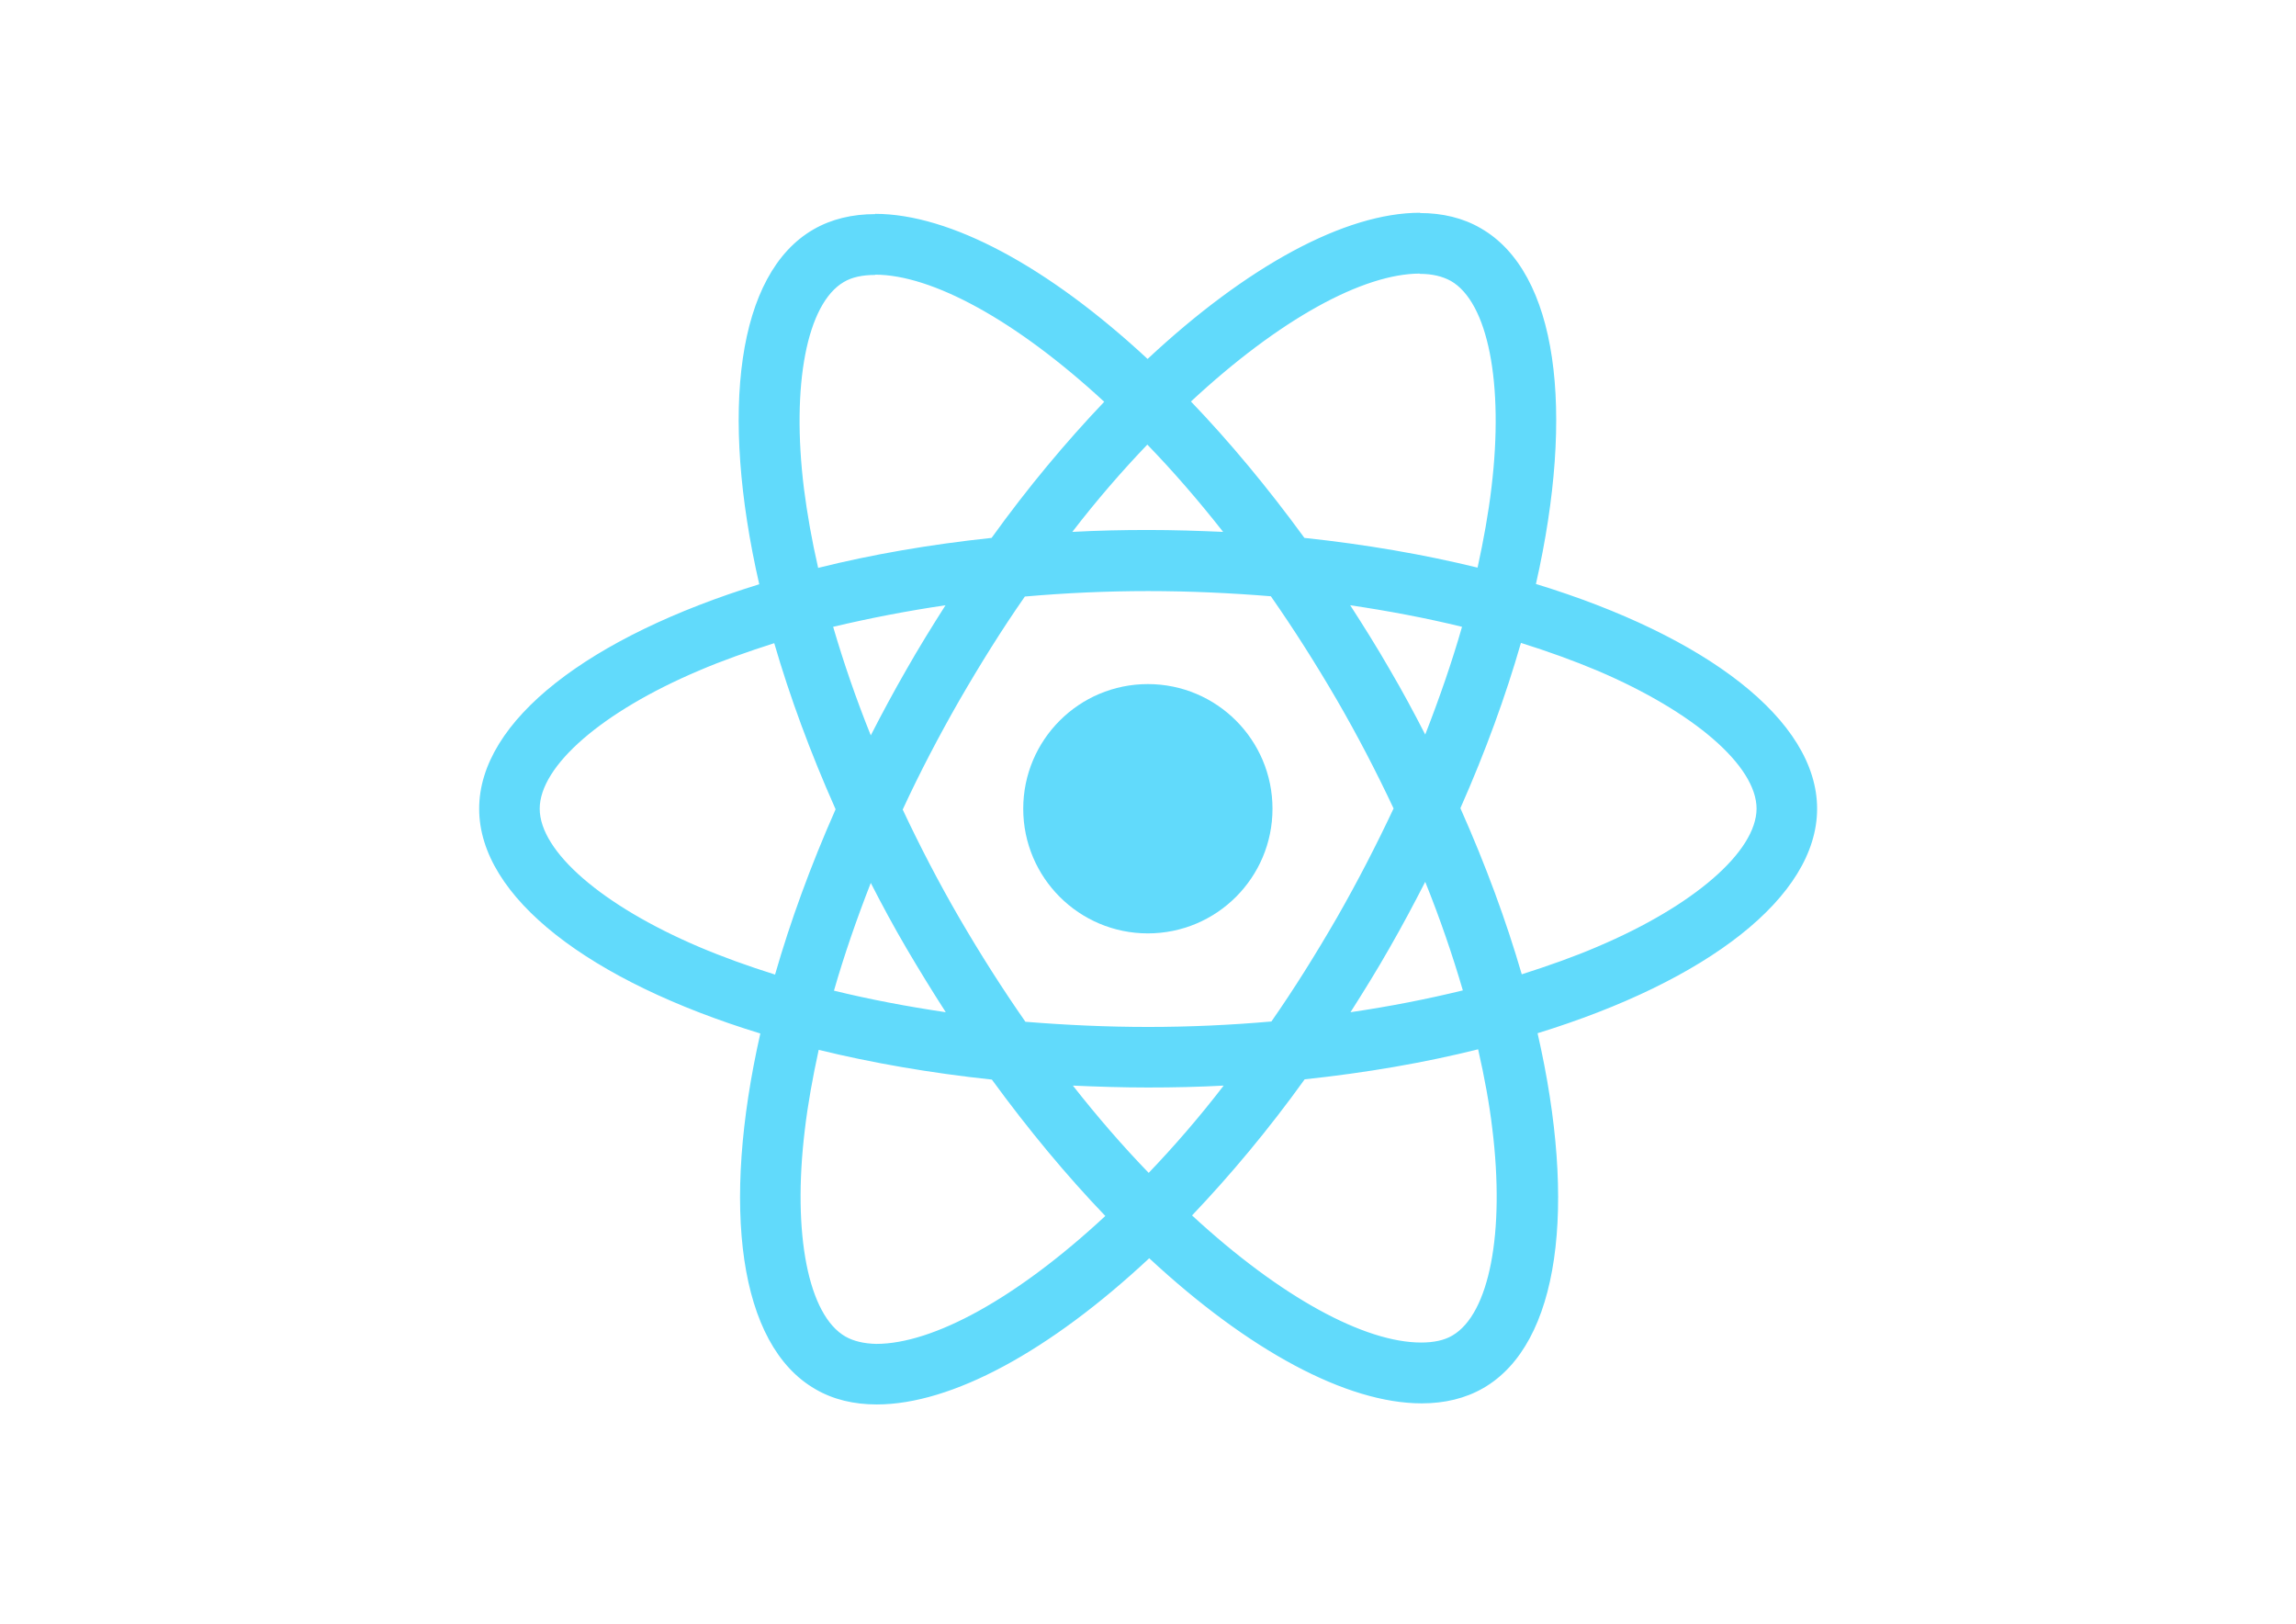
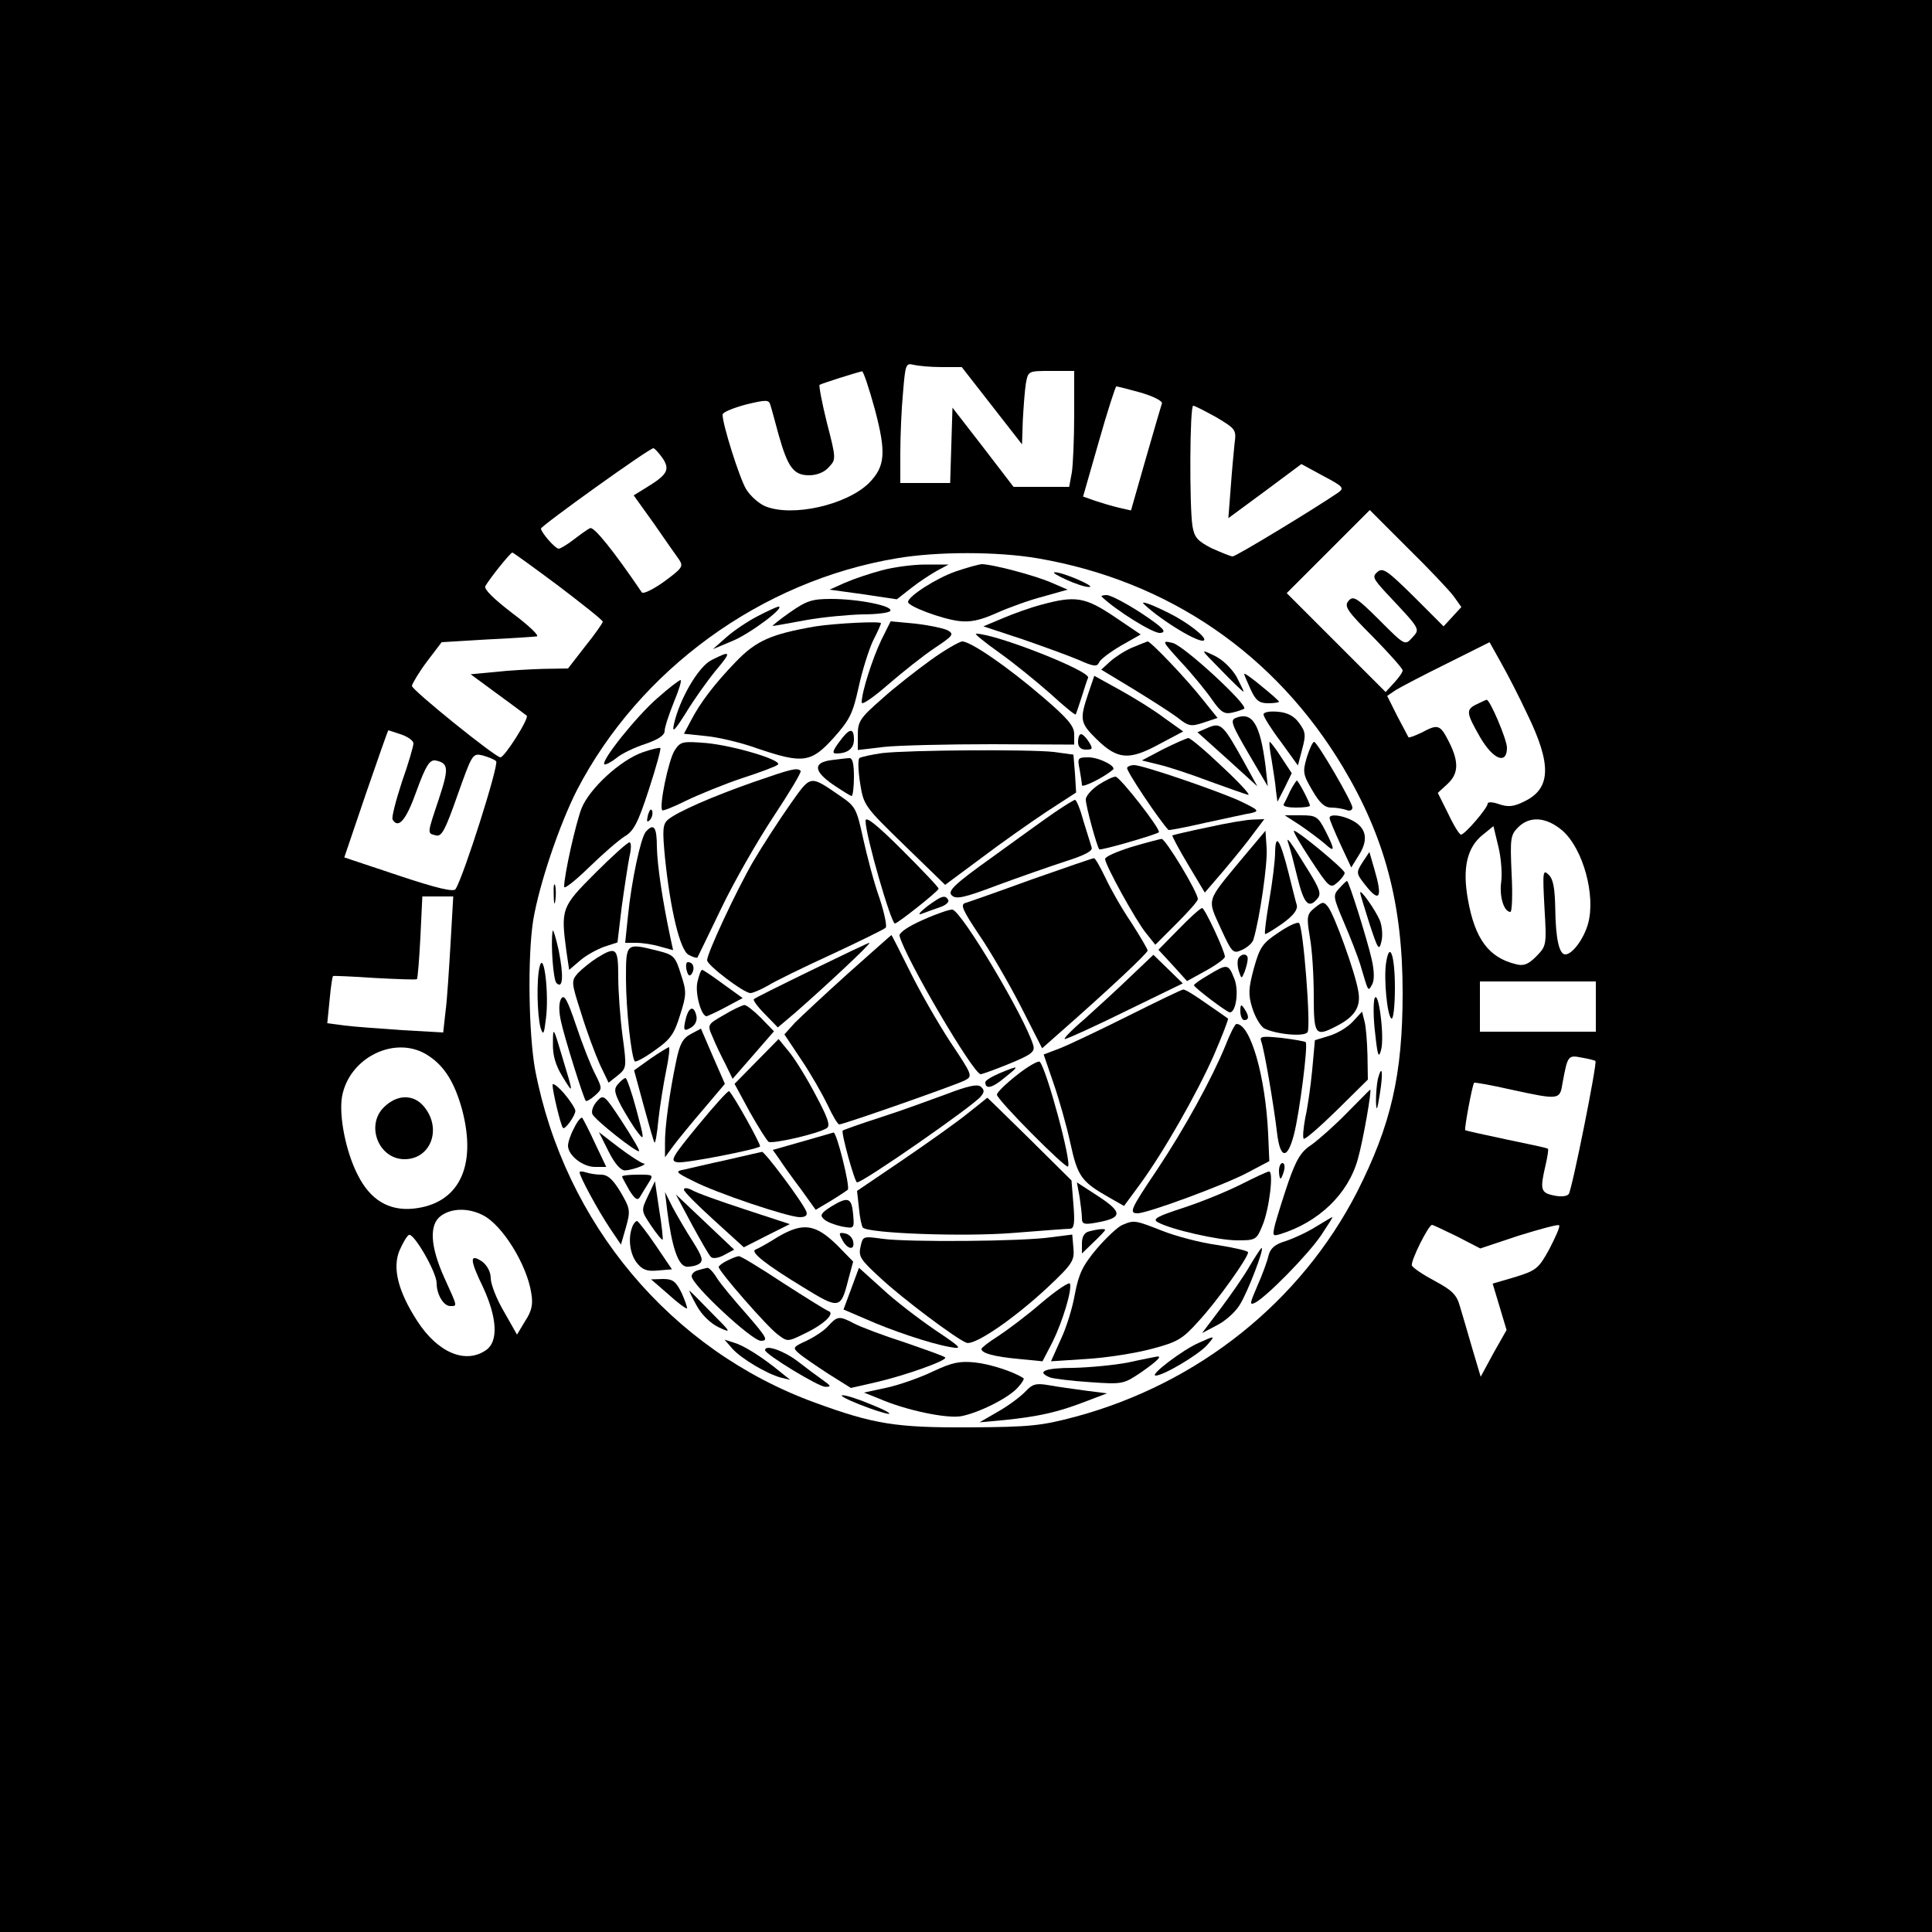
- <svg xmlns="http://www.w3.org/2000/svg" viewBox="0 0 841.9 595.3">
-   <g fill="#61DAFB">
-     <path d="M666.3 296.5c0-32.5-40.7-63.3-103.1-82.4 14.4-63.6 8-114.2-20.2-130.4-6.5-3.8-14.1-5.6-22.4-5.6v22.3c4.6 0 8.3.9 11.4 2.6 13.6 7.8 19.5 37.5 14.9 75.7-1.1 9.4-2.9 19.3-5.1 29.4-19.6-4.8-41-8.5-63.5-10.9-13.5-18.5-27.5-35.3-41.6-50 32.6-30.3 63.2-46.9 84-46.9V78c-27.5 0-63.5 19.6-99.9 53.6-36.4-33.8-72.4-53.2-99.9-53.2v22.3c20.7 0 51.4 16.5 84 46.6-14 14.7-28 31.4-41.3 49.9-22.6 2.4-44 6.1-63.6 11-2.3-10-4-19.7-5.2-29-4.7-38.2 1.1-67.9 14.6-75.8 3-1.8 6.9-2.6 11.5-2.6V78.5c-8.4 0-16 1.8-22.6 5.6-28.1 16.2-34.4 66.7-19.9 130.1-62.2 19.2-102.7 49.9-102.7 82.3 0 32.5 40.7 63.3 103.1 82.4-14.4 63.6-8 114.2 20.2 130.4 6.5 3.8 14.1 5.6 22.5 5.6 27.5 0 63.5-19.6 99.9-53.6 36.4 33.8 72.4 53.2 99.9 53.2 8.4 0 16-1.8 22.6-5.6 28.1-16.2 34.4-66.7 19.9-130.1 62-19.1 102.5-49.9 102.5-82.3zm-130.2-66.7c-3.7 12.9-8.3 26.2-13.5 39.5-4.1-8-8.4-16-13.1-24-4.6-8-9.5-15.8-14.4-23.4 14.2 2.1 27.9 4.7 41 7.9zm-45.8 106.5c-7.8 13.5-15.8 26.3-24.1 38.2-14.9 1.3-30 2-45.2 2-15.1 0-30.2-.7-45-1.9-8.3-11.9-16.4-24.6-24.2-38-7.6-13.1-14.5-26.4-20.8-39.8 6.2-13.4 13.2-26.8 20.7-39.9 7.8-13.5 15.8-26.3 24.1-38.2 14.9-1.3 30-2 45.2-2 15.1 0 30.2.7 45 1.9 8.3 11.9 16.4 24.6 24.2 38 7.6 13.1 14.5 26.4 20.8 39.8-6.3 13.4-13.2 26.8-20.7 39.9zm32.3-13c5.4 13.4 10 26.8 13.8 39.8-13.1 3.2-26.9 5.9-41.2 8 4.9-7.7 9.8-15.6 14.4-23.7 4.6-8 8.9-16.1 13-24.1zM421.2 430c-9.3-9.6-18.6-20.3-27.8-32 9 .4 18.2.7 27.5.7 9.4 0 18.7-.2 27.8-.7-9 11.7-18.3 22.4-27.5 32zm-74.4-58.9c-14.2-2.1-27.9-4.7-41-7.9 3.7-12.9 8.3-26.2 13.5-39.5 4.1 8 8.4 16 13.1 24 4.7 8 9.5 15.8 14.4 23.4zM420.7 163c9.3 9.6 18.6 20.3 27.8 32-9-.4-18.2-.7-27.5-.7-9.4 0-18.7.2-27.8.7 9-11.7 18.3-22.4 27.5-32zm-74 58.9c-4.9 7.7-9.8 15.6-14.4 23.7-4.6 8-8.9 16-13 24-5.4-13.4-10-26.8-13.8-39.8 13.1-3.1 26.9-5.8 41.2-7.9zm-90.5 125.2c-35.4-15.1-58.3-34.9-58.3-50.6 0-15.7 22.9-35.6 58.3-50.6 8.6-3.7 18-7 27.7-10.1 5.7 19.6 13.2 40 22.5 60.9-9.2 20.8-16.6 41.1-22.2 60.6-9.9-3.1-19.3-6.5-28-10.2zM310 490c-13.6-7.8-19.5-37.5-14.9-75.7 1.1-9.4 2.9-19.3 5.1-29.4 19.6 4.8 41 8.5 63.5 10.9 13.5 18.5 27.5 35.3 41.6 50-32.6 30.3-63.2 46.9-84 46.9-4.5-.1-8.3-1-11.3-2.7zm237.2-76.2c4.7 38.2-1.1 67.9-14.6 75.8-3 1.8-6.9 2.6-11.5 2.6-20.7 0-51.4-16.5-84-46.6 14-14.7 28-31.4 41.3-49.9 22.6-2.4 44-6.1 63.6-11 2.3 10.1 4.1 19.8 5.2 29.1zm38.5-66.7c-8.6 3.7-18 7-27.7 10.1-5.7-19.6-13.2-40-22.5-60.9 9.2-20.8 16.6-41.1 22.2-60.6 9.9 3.1 19.3 6.5 28.1 10.2 35.4 15.1 58.3 34.9 58.3 50.6-.1 15.7-23 35.6-58.4 50.6zM320.8 78.4z" />
-     <circle cx="420.9" cy="296.5" r="45.7" />
-     <path d="M520.5 78.1z" />
+ <svg xmlns="http://www.w3.org/2000/svg" version="1.0" width="500pt" height="500pt" viewBox="0 0 500 500" preserveAspectRatio="xMidYMid meet">
+   <g transform="translate(0,500) scale(0.1,-0.1)" fill="#000000" stroke="none">
+     <path d="M0 2500 l0 -2500 2500 0 2500 0 0 2500 0 2500 -2500 0 -2500 0 0 -2500z m2437 1550 l52 0 78 -100 78 -100 2 62 c2 35 5 78 8 96 6 32 6 32 65 32 l60 0 0 -112 c0 -62 -3 -130 -6 -150 l-7 -38 -72 0 -72 0 -79 103 -79 102 -3 -97 -3 -98 -64 0 -65 0 0 78 c0 44 3 114 7 156 6 72 7 77 27 72 12 -3 44 -6 73 -6z m-173 -109 c30 -113 27 -148 -15 -191 -58 -57 -199 -89 -269 -60 -16 7 -38 26 -49 44 -17 28 -61 167 -61 193 0 6 27 17 60 26 54 13 60 13 64 -2 3 -9 12 -43 21 -76 24 -85 39 -105 79 -105 20 0 40 8 51 21 19 20 19 22 -5 115 -13 52 -21 96 -19 98 4 3 95 32 110 35 3 1 18 -43 33 -98z m688 43 c34 -10 57 -22 55 -28 -2 -6 -21 -71 -42 -144 l-38 -133 -31 7 c-17 4 -44 12 -62 18 l-31 11 41 143 c22 78 43 142 45 142 3 0 31 -7 63 -16z m196 -64 c50 -30 52 -32 47 -68 -2 -20 -7 -72 -10 -115 l-6 -78 95 70 94 70 57 -31 c51 -27 55 -31 38 -43 -60 -41 -264 -165 -273 -165 -5 0 -29 10 -54 21 -37 19 -45 28 -50 58 -8 52 -7 311 2 311 4 0 31 -14 60 -30z m-1433 -106 c19 -29 13 -42 -41 -75 l-34 -21 53 -74 c28 -41 58 -83 65 -93 11 -17 7 -22 -39 -56 -28 -20 -54 -33 -58 -28 -74 109 -125 172 -134 166 -7 -3 -26 -17 -43 -30 -17 -13 -34 -23 -38 -23 -9 0 -45 41 -46 52 0 7 280 208 291 208 3 0 14 -12 24 -26z m2047 -357 l20 -28 -23 -25 -23 -25 -77 77 c-68 67 -80 76 -94 64 -14 -12 -12 -17 22 -54 90 -96 89 -93 68 -116 -19 -21 -19 -21 -85 45 -59 59 -68 64 -80 50 -12 -14 -4 -26 63 -93 42 -43 77 -82 77 -87 0 -5 -10 -19 -22 -32 l-22 -24 -128 128 -128 128 107 107 108 108 98 -98 c54 -53 108 -110 119 -125z m-2317 27 c63 -48 115 -89 115 -93 0 -3 -20 -32 -45 -63 l-45 -58 -63 -1 c-34 -1 -91 -4 -125 -8 l-64 -6 68 -50 c37 -27 72 -53 77 -57 8 -5 -57 -108 -68 -108 -13 0 -230 175 -229 185 1 6 18 35 39 63 l38 50 116 7 c64 3 122 7 130 8 8 1 -20 28 -63 60 -48 37 -74 62 -70 70 12 21 65 87 70 87 2 0 56 -39 119 -86z m1241 71 c338 -58 615 -248 790 -541 108 -181 154 -354 154 -583 0 -213 -30 -342 -118 -516 -146 -284 -410 -495 -727 -581 -90 -24 -118 -27 -275 -28 -191 -1 -248 8 -401 64 -373 136 -648 464 -724 861 -17 93 -20 294 -5 388 16 94 67 245 113 336 162 312 476 541 827 600 105 18 261 18 366 0z m1266 -402 c65 -133 62 -195 -9 -228 -26 -13 -41 -14 -64 -6 -17 6 -29 6 -29 1 0 -11 -59 -80 -69 -80 -4 0 -19 24 -33 54 l-27 54 25 23 c29 27 30 57 4 109 -23 45 -28 47 -71 24 -17 -8 -32 -14 -34 -12 -1 2 -14 27 -29 55 l-26 52 22 15 c13 8 72 39 133 69 l110 55 29 -52 c16 -28 47 -88 68 -133z m-2913 -54 c17 -6 31 -16 31 -23 0 -7 -13 -52 -30 -100 -16 -49 -27 -92 -24 -97 15 -25 35 -2 62 74 24 66 34 81 49 79 34 -7 35 -20 9 -99 -31 -93 -31 -89 -8 -95 15 -4 24 13 56 104 38 107 39 109 65 103 14 -4 30 -10 35 -15 8 -8 -84 -298 -105 -331 -5 -8 -48 2 -147 35 l-141 47 56 165 c31 90 57 164 58 164 1 0 16 -5 34 -11z m3005 -249 c53 -47 86 -167 66 -240 -11 -40 -41 -80 -59 -80 -16 0 -25 41 -26 118 -1 52 -5 77 -17 88 -15 15 -16 9 -11 -84 6 -99 5 -100 -21 -127 -21 -21 -33 -26 -54 -20 -69 17 -105 65 -123 167 -15 82 -2 136 39 168 l27 22 13 -54 c7 -29 10 -70 7 -91 -5 -37 7 -77 24 -77 4 0 6 44 3 99 -4 91 -3 100 17 120 30 30 73 27 115 -9z m-2878 -292 c-4 -68 -9 -147 -13 -176 l-6 -54 -106 6 c-58 4 -126 9 -150 12 l-44 6 6 60 c3 33 7 61 9 62 1 1 50 -1 108 -5 58 -3 107 -5 109 -3 2 2 6 51 9 109 l5 105 40 0 40 0 -7 -122z m2964 -163 l0 -65 -150 0 -150 0 0 65 0 65 150 0 150 0 0 -65z m-3020 -128 c41 -27 67 -70 86 -139 39 -148 -9 -244 -127 -256 -63 -6 -111 23 -143 87 -31 60 -49 152 -41 202 18 104 142 163 225 106z m3019 -13 c5 -5 -60 -330 -69 -344 -4 -6 -20 -8 -38 -4 -35 7 -37 15 -22 79 5 22 8 41 6 42 -1 2 -49 12 -107 24 -57 12 -106 23 -107 24 -3 3 18 116 23 123 2 1 44 -6 96 -18 125 -27 126 -27 133 18 13 70 14 72 49 65 18 -3 34 -7 36 -9z m-2879 -399 c51 -26 114 -129 125 -202 5 -29 1 -46 -16 -72 l-21 -35 -34 60 c-19 32 -34 71 -34 86 0 16 -9 33 -22 43 -33 22 -33 6 2 -66 37 -80 40 -141 8 -163 -53 -37 -125 -7 -178 75 -50 77 -65 138 -46 183 8 18 18 36 24 40 12 7 72 -96 72 -125 0 -29 18 -59 35 -59 19 0 20 -4 -15 73 -37 82 -40 139 -8 161 28 20 71 20 108 1z m2521 -55 l60 -31 99 33 c55 17 102 30 105 27 3 -3 -9 -30 -25 -61 -28 -51 -34 -56 -89 -73 l-58 -17 18 -60 18 -60 -34 -60 -33 -61 -22 74 c-12 41 -26 90 -32 109 -8 29 -20 41 -65 65 -30 16 -57 34 -59 40 -4 11 43 105 52 105 3 0 32 -14 65 -30z" />
+     <path d="M2282 3524 c-30 -8 -72 -22 -95 -32 l-40 -18 87 -12 87 -13 37 29 c20 16 51 36 67 45 l30 16 -60 0 c-33 0 -84 -7 -113 -15z" />
+     <path d="M2473 3521 c-49 -17 -123 -64 -123 -79 0 -11 85 -43 130 -49 30 -4 55 1 98 20 31 14 86 34 121 43 l64 18 -44 19 c-45 19 -152 47 -179 47 -8 -1 -38 -9 -67 -19z" />
+     <path d="M2759 3500 c24 -11 51 -20 60 -19 19 0 -67 38 -89 38 -8 0 5 -8 29 -19z" />
+     <path d="M2851 3456 c36 -35 135 -97 152 -94 18 2 8 13 -49 51 -40 26 -80 47 -90 47 -9 0 -15 -2 -13 -4z" />
+     <path d="M2044 3415 c-27 -19 -47 -35 -44 -35 3 0 41 7 85 15 44 8 110 14 147 15 37 0 69 4 72 9 8 13 -83 31 -153 31 -50 0 -64 -5 -107 -35z" />
+     <path d="M2695 3435 c-27 -7 -72 -23 -100 -35 l-50 -21 100 -33 c55 -19 121 -43 147 -54 38 -17 47 -18 52 -7 3 8 28 27 57 44 l51 29 -68 46 c-76 51 -101 55 -189 31z" />
+     <path d="M2961 3436 c47 -44 145 -103 155 -93 8 7 -43 47 -92 71 -46 23 -75 33 -63 22z" />
+     <path d="M1960 3405 c-25 -13 -61 -37 -80 -54 l-35 -31 50 21 c45 18 141 90 119 89 -5 -1 -29 -12 -54 -25z" />
+     <path d="M2111 3379 c-116 -20 -154 -37 -207 -92 -56 -58 -93 -107 -117 -154 l-17 -32 58 -6 c31 -3 91 -17 132 -32 118 -40 139 -37 197 27 42 47 50 63 65 131 9 42 26 96 37 120 12 23 21 44 21 46 0 6 -116 0 -169 -8z" />
+     <path d="M2281 3344 c-23 -48 -51 -135 -51 -162 0 -8 30 13 68 46 37 32 91 75 121 95 48 32 51 36 33 46 -10 5 -48 13 -83 17 l-64 6 -24 -48z" />
+     <path d="M2586 3311 c38 -27 97 -75 132 -106 35 -32 64 -56 66 -54 1 2 8 22 15 44 7 22 14 45 17 51 7 17 -239 114 -290 114 -5 0 22 -22 60 -49z" />
+     <path d="M2409 3292 c-36 -26 -94 -71 -127 -101 -56 -49 -62 -58 -62 -93 l0 -39 68 8 c37 4 163 7 280 7 l212 -1 0 27 c0 21 -17 41 -80 95 -93 80 -188 145 -210 145 -8 -1 -45 -22 -81 -48z" />
+     <path d="M2930 3324 c-19 -8 -45 -25 -57 -36 l-23 -21 81 -49 c44 -27 96 -60 115 -74 30 -24 36 -25 69 -14 l36 12 -37 46 c-43 55 -136 152 -144 152 -3 -1 -21 -8 -40 -16z" />
+     <path d="M3057 3286 c29 -31 65 -75 80 -97 23 -33 32 -38 53 -33 14 3 27 8 30 10 10 10 -156 163 -185 170 -29 7 -29 6 22 -50z" />
+     <path d="M3160 3266 c30 -31 56 -56 58 -56 2 0 -7 17 -18 39 -14 23 -37 45 -59 55 -36 17 -35 17 19 -38z" />
+     <path d="M1842 3292 c-34 -16 -84 -102 -98 -167 -5 -23 2 -16 31 30 20 33 54 81 76 108 43 51 42 55 -9 29z" />
+     <path d="M3220 3256 c0 -3 8 -21 17 -41 13 -28 22 -35 45 -35 15 0 28 2 28 4 0 2 -20 20 -45 40 -25 21 -45 35 -45 32z" />
+     <path d="M2816 3204 c-22 -66 -21 -75 22 -117 54 -53 84 -55 160 -14 l64 34 -49 35 c-26 20 -78 52 -114 72 l-67 37 -16 -47z" />
+     <path d="M1701 3193 c-54 -47 -146 -162 -137 -171 3 -2 17 5 31 16 14 12 48 28 76 37 32 11 49 22 49 33 0 9 11 43 24 75 13 31 21 57 17 57 -3 0 -31 -21 -60 -47z" />
+     <path d="M3270 3151 c0 -6 20 -38 45 -71 l44 -61 11 42 c10 37 9 45 -8 68 -13 18 -30 27 -55 29 -21 2 -37 -1 -37 -7z" />
+     <path d="M3198 3142 c-15 -6 -10 -18 33 -92 l50 -85 -6 54 c-14 108 -34 140 -77 123z" />
+     <path d="M3127 3117 l-28 -12 78 -70 77 -70 -34 62 c-54 97 -60 104 -93 90z" />
+     <path d="M2172 3080 c-17 -23 -19 -30 -8 -30 30 0 46 13 46 36 0 32 -12 30 -38 -6z" />
+     <path d="M2790 3080 c0 -13 7 -20 20 -20 18 0 19 2 8 20 -7 11 -16 20 -20 20 -5 0 -8 -9 -8 -20z" />
+     <path d="M3010 3061 l-55 -29 45 -11 c25 -6 83 -25 130 -43 47 -17 92 -33 100 -35 8 -2 -21 30 -65 71 -44 42 -84 76 -90 76 -5 -1 -35 -14 -65 -29z" />
+     <path d="M1746 3058 c-16 -25 -41 -146 -32 -155 2 -2 30 9 62 25 33 16 97 42 144 58 47 15 89 31 93 35 14 11 -112 49 -185 56 -62 5 -67 4 -82 -19z" />
+     <path d="M3291 3033 c4 -27 10 -61 11 -78 l4 -30 19 37 18 37 -27 41 c-14 22 -28 40 -30 40 -2 0 0 -21 5 -47z" />
+     <path d="M3382 3040 c-11 -38 -10 -44 14 -85 19 -33 32 -45 49 -45 13 0 30 -3 39 -6 9 -4 16 -1 16 6 0 14 -91 170 -99 170 -4 0 -12 -18 -19 -40z" />
+     <path d="M1663 3053 c-57 -20 -137 -93 -158 -145 -15 -39 -45 -172 -45 -203 0 -7 29 16 64 50 35 34 76 70 92 80 24 14 35 35 63 121 19 58 32 106 30 108 -2 2 -23 -3 -46 -11z" />
+     <path d="M2283 3051 c-28 -4 -55 -10 -59 -13 -4 -4 -3 -34 2 -65 9 -57 11 -60 115 -161 l105 -102 93 69 c50 38 127 92 169 120 l77 50 -3 49 -4 49 -51 7 c-65 7 -374 5 -444 -3z" />
+     <path d="M2153 3033 c-49 -6 -48 -28 2 -63 24 -16 46 -30 49 -30 3 0 6 23 6 50 0 34 -4 49 -12 48 -7 0 -27 -3 -45 -5z" />
+     <path d="M2794 3009 c3 -17 6 -36 6 -41 0 -8 57 20 80 40 11 8 -35 32 -63 32 -28 0 -29 -2 -23 -31z" />
+     <path d="M2917 3013 c-4 -6 84 -137 107 -161 2 -1 45 7 97 19 52 11 105 23 118 25 21 5 18 8 -30 31 -59 27 -252 93 -274 93 -8 0 -16 -3 -18 -7z" />
+     <path d="M1950 2976 c-106 -37 -197 -77 -221 -97 -14 -12 -15 -26 -8 -99 14 -136 39 -239 61 -251 11 -6 21 -9 23 -7 1 2 29 59 62 128 33 69 94 175 135 237 41 62 73 115 70 118 -9 9 -24 5 -122 -29z" />
+     <path d="M2044 2917 c-28 -40 -71 -106 -95 -147 -44 -76 -119 -237 -119 -255 0 -13 95 -85 112 -85 7 0 27 9 45 19 17 11 91 47 165 81 73 34 136 65 140 69 4 3 -3 38 -16 77 -14 39 -32 108 -42 153 -17 78 -20 84 -58 110 -82 56 -76 57 -132 -22z" />
+     <path d="M2843 2969 c-18 -12 -33 -29 -33 -38 0 -17 29 -123 35 -129 3 -4 147 38 154 44 7 6 -101 144 -112 144 -7 0 -27 -10 -44 -21z" />
+     <path d="M3339 2953 c-7 -16 -15 -31 -17 -35 -2 -5 12 -8 32 -8 20 0 36 2 36 5 0 8 -30 65 -34 65 -1 0 -9 -12 -17 -27z" />
+     <path d="M2730 2898 c-25 -17 -98 -70 -163 -117 -98 -70 -115 -87 -104 -98 11 -11 31 -7 118 26 57 21 137 49 177 62 50 16 71 27 67 36 -2 8 -12 38 -21 68 -8 30 -18 55 -22 55 -4 -1 -27 -15 -52 -32z" />
+     <path d="M1677 2891 c-4 -17 -3 -21 5 -13 5 5 8 16 6 23 -3 8 -7 3 -11 -10z" />
+     <path d="M2240 2876 c0 -38 66 -266 76 -266 7 0 113 84 113 90 1 3 -42 48 -94 100 -64 64 -95 89 -95 76z" />
+     <path d="M3365 2864 c22 -15 50 -36 63 -47 27 -25 28 -18 2 33 -19 37 -24 40 -63 40 l-42 0 40 -26z" />
+     <path d="M3441 2883 c0 -5 13 -35 28 -68 l28 -60 21 34 c24 39 18 69 -19 88 -27 14 -59 17 -58 6z" />
+     <path d="M3126 2859 c-49 -10 -90 -20 -92 -21 -1 -2 17 -36 41 -76 l43 -72 49 57 c27 32 62 75 77 96 l28 37 -28 -1 c-16 0 -69 -9 -118 -20z" />
+     <path d="M1671 2847 c-13 -16 -37 -128 -46 -219 l-7 -68 28 0 c16 0 44 -4 63 -10 l33 -9 -7 32 c-21 99 -34 188 -35 235 0 52 -8 63 -29 39z" />
+     <path d="M3212 2775 c-91 -110 -88 -100 -53 -177 30 -65 32 -67 56 -56 13 6 27 18 29 27 16 53 37 197 34 236 l-3 45 -63 -75z" />
+     <path d="M3392 2775 c48 -73 51 -75 69 -59 11 9 19 21 19 25 0 9 -121 109 -131 109 -4 0 16 -34 43 -75z" />
+     <path d="M2928 2808 c-38 -12 -68 -25 -68 -31 0 -15 79 -159 106 -192 l24 -30 55 55 c30 30 55 58 55 63 0 18 -84 157 -94 156 -6 -1 -41 -10 -78 -21z" />
+     <path d="M3300 2795 c0 -22 -7 -78 -15 -124 -8 -47 -13 -86 -11 -88 1 -2 22 11 45 27 29 21 40 36 37 48 -3 9 -12 46 -21 82 -22 87 -34 106 -35 55z" />
+     <path d="M3335 2815 c4 -11 14 -50 23 -87 17 -68 29 -81 52 -53 10 12 5 25 -24 72 -48 78 -60 94 -51 68z" />
+     <path d="M1540 2740 c-87 -87 -89 -92 -74 -203 l7 -47 28 24 c16 14 44 29 63 36 l34 11 11 92 c7 51 16 109 20 130 5 21 5 37 0 37 -5 0 -45 -36 -89 -80z" />
+     <path d="M3526 2768 c-17 -27 -17 -28 11 -63 34 -42 41 -26 20 45 l-13 45 -18 -27z" />
+     <path d="M2670 2724 c-85 -31 -162 -58 -172 -61 -13 -4 -7 -18 35 -81 29 -42 77 -125 108 -185 l56 -110 44 39 c122 107 229 207 229 214 0 4 -19 36 -42 72 -24 35 -54 88 -67 116 -14 29 -27 52 -30 51 -3 0 -76 -25 -161 -55z" />
+     <path d="M1433 2685 c0 -22 2 -30 4 -17 2 12 2 30 0 40 -3 9 -5 -1 -4 -23z" />
+     <path d="M3466 2701 c-17 -18 -16 -22 12 -88 16 -37 35 -86 42 -108 22 -74 20 -72 31 -53 6 11 6 34 -1 65 -11 49 -59 203 -64 203 -2 0 -11 -9 -20 -19z" />
+     <path d="M3520 2690 c0 -3 11 -39 24 -80 22 -67 25 -72 31 -47 4 15 2 40 -4 55 -11 26 -50 82 -51 72z" />
+     <path d="M2399 2654 c-19 -15 -25 -23 -14 -19 11 4 32 12 47 17 16 5 25 14 22 19 -8 14 -17 11 -55 -17z" />
+     <path d="M3403 2651 c-21 -17 -22 -23 -13 -77 6 -33 10 -101 10 -151 0 -102 4 -107 58 -79 49 25 65 51 57 92 -8 48 -62 197 -78 217 -11 14 -14 14 -34 -2z" />
+     <path d="M2390 2620 c-39 -17 -64 -34 -62 -42 14 -56 191 -358 210 -358 4 0 37 12 74 27 58 24 67 31 62 48 -22 73 -184 345 -209 351 -6 1 -39 -10 -75 -26z" />
+     <path d="M3051 2596 l-53 -54 37 -40 37 -41 49 27 c27 15 49 31 49 36 0 14 -52 126 -59 126 -4 0 -31 -24 -60 -54z" />
+     <path d="M3308 2586 c-41 -27 -48 -38 -63 -92 -14 -52 -15 -68 -4 -103 7 -23 21 -46 30 -52 30 -16 106 -23 113 -10 9 14 -11 272 -22 282 -4 4 -28 -7 -54 -25z" />
+     <path d="M1430 2590 c-5 -36 2 -126 10 -134 17 -17 19 18 6 84 -8 36 -15 58 -16 50z" />
+     <path d="M2195 2481 c-60 -54 -122 -112 -138 -128 l-27 -30 44 -66 c25 -37 55 -90 68 -117 13 -28 26 -50 30 -50 11 0 302 102 325 114 21 11 20 13 -38 100 -32 49 -79 131 -104 182 -26 52 -47 94 -48 94 -1 0 -51 -45 -112 -99z" />
+     <path d="M2100 2489 c-80 -39 -147 -72 -149 -75 -3 -2 10 -20 29 -39 l33 -34 46 39 c71 62 197 179 191 180 -3 0 -70 -32 -150 -71z" />
+     <path d="M1620 2468 c0 -80 14 -205 23 -215 3 -2 26 10 52 29 40 28 50 42 65 91 17 53 17 61 2 106 -14 46 -19 50 -58 60 -84 21 -84 22 -84 -71z" />
+     <path d="M1545 2521 c-16 -10 -38 -28 -49 -39 -18 -21 -18 -23 8 -104 14 -46 36 -105 48 -132 l23 -48 24 19 c23 19 23 21 12 103 -6 46 -11 114 -11 152 0 75 -5 80 -55 49z" />
+     <path d="M3587 2507 c-6 -41 3 -136 14 -143 5 -3 9 33 9 80 0 85 -14 123 -23 63z" />
+     <path d="M2925 2472 c-33 -32 -87 -81 -119 -110 -33 -28 -56 -52 -50 -51 5 0 76 32 157 72 l148 72 -38 37 -38 37 -60 -57z" />
+     <path d="M3205 2520 c-3 -6 -3 -20 1 -33 7 -21 7 -21 15 -2 4 11 8 26 8 33 1 14 -15 16 -24 2z" />
+     <path d="M1397 2500 c-9 -32 -7 -127 2 -160 7 -21 9 -17 14 25 8 62 -5 174 -16 135z" />
+     <path d="M1777 2489 c4 -15 8 -17 14 -8 8 14 3 29 -11 29 -4 0 -6 -9 -3 -21z" />
+     <path d="M3128 2477 c-21 -12 -38 -24 -38 -27 1 -6 85 -70 93 -70 16 0 24 58 11 88 -15 38 -18 38 -66 9z" />
+     <path d="M1805 2459 c-7 -29 10 -90 24 -89 3 1 26 11 50 24 l43 23 -50 36 c-27 20 -52 37 -55 37 -3 0 -8 -14 -12 -31z" />
+     <path d="M2920 2371 c-74 -37 -154 -75 -177 -84 l-42 -16 25 -73 c14 -40 34 -110 44 -156 19 -87 28 -100 102 -142 l37 -21 39 53 c62 84 148 235 193 336 22 51 39 95 37 96 -1 1 -27 19 -56 39 -28 20 -55 37 -60 36 -4 0 -68 -31 -142 -68z" />
+     <path d="M1452 2415 c-6 -11 -6 -33 0 -59 9 -42 58 -198 64 -205 2 -2 13 4 24 14 19 17 19 18 0 56 -11 21 -33 77 -49 125 -23 68 -31 82 -39 69z" />
+     <path d="M3557 2415 c-3 -11 -3 -51 2 -90 6 -57 9 -65 15 -43 10 33 -7 163 -17 133z" />
+     <path d="M1873 2373 c-42 -24 -43 -25 -29 -56 7 -18 22 -49 33 -70 l19 -39 54 62 53 61 -34 35 c-18 18 -38 34 -43 33 -6 -1 -30 -12 -53 -26z" />
+     <path d="M3210 2383 c0 -13 5 -23 10 -23 13 0 13 11 0 30 -8 12 -10 11 -10 -7z" />
+     <path d="M1776 2368 c-9 -35 -7 -39 13 -27 11 7 16 19 13 31 -6 25 -18 23 -26 -4z" />
+     <path d="M3501 2356 c-14 -15 -41 -31 -62 -37 l-36 -11 -7 -77 c-4 -42 -12 -98 -18 -124 -5 -27 -7 -51 -4 -54 3 -3 41 30 86 74 l80 79 -1 64 c-1 36 -4 75 -8 88 l-6 24 -24 -26z" />
+     <path d="M3171 2293 c-35 -85 -105 -213 -177 -321 -68 -101 -73 -112 -50 -112 26 0 229 75 286 106 l55 29 -3 70 c-7 151 -46 285 -82 285 -4 0 -17 -26 -29 -57z" />
+     <path d="M1431 2300 c-1 -31 7 -57 24 -85 30 -49 30 -49 0 50 -23 78 -24 79 -24 35z" />
+     <path d="M1788 2324 c-21 -11 -29 -26 -38 -70 -17 -80 -30 -174 -29 -214 l0 -35 22 30 c12 16 47 59 78 95 l55 65 -31 71 -31 72 -26 -14z" />
+     <path d="M3264 2305 c8 -21 33 -168 41 -237 8 -68 27 -70 44 -3 14 54 37 233 30 238 -2 2 -30 7 -63 11 -50 5 -57 4 -52 -9z" />
+     <path d="M1958 2253 l-57 -58 39 -72 c22 -39 44 -74 49 -78 11 -6 128 21 150 35 11 6 4 26 -28 86 -23 44 -54 94 -69 112 l-27 33 -57 -58z" />
+     <path d="M1683 2260 l-42 -30 25 -92 c14 -51 26 -94 28 -95 2 -2 7 25 10 60 4 35 13 92 20 126 7 33 10 61 7 61 -3 -1 -25 -14 -48 -30z" />
+     <path d="M2632 2218 c-28 -22 -52 -45 -52 -51 0 -13 178 -192 184 -186 10 10 -55 251 -73 271 -3 4 -30 -11 -59 -34z" />
+     <path d="M2588 2223 c-21 -9 -38 -19 -38 -24 0 -19 18 -15 50 12 40 32 39 33 -12 12z" />
+     <path d="M3566 2208 c-3 -13 -5 -39 -5 -58 1 -28 3 -25 10 19 9 55 6 80 -5 39z" />
+     <path d="M1599 2194 c-11 -13 -9 -22 9 -57 13 -23 31 -53 42 -67 18 -24 18 -20 -3 58 -12 45 -25 82 -28 82 -4 0 -12 -7 -20 -16z" />
+     <path d="M1430 2192 c0 -16 21 -105 27 -111 5 -6 32 32 32 44 0 6 -13 26 -29 45 -17 19 -30 29 -30 22z" />
+     <path d="M2451 2169 c-41 -15 -117 -43 -170 -60 -53 -17 -98 -33 -100 -35 -5 -4 31 -134 37 -134 16 0 298 196 320 222 10 12 10 17 0 26 -9 7 -35 1 -87 -19z" />
+     <path d="M1807 2088 c-69 -84 -74 -93 -53 -96 20 -3 204 33 213 41 3 4 -68 132 -80 143 -2 3 -38 -37 -80 -88z" />
+     <path d="M3487 2121 c-32 -33 -74 -70 -92 -83 -28 -18 -40 -38 -61 -98 -14 -41 -29 -90 -34 -108 -7 -30 -7 -32 13 -26 100 31 176 104 201 194 14 49 37 182 32 180 -1 0 -27 -27 -59 -59z" />
+     <path d="M1545 2150 c-10 -11 -15 -25 -12 -33 5 -14 116 -102 121 -96 2 2 -18 36 -44 76 -46 70 -48 72 -65 53z" />
+     <path d="M2505 2119 c-27 -22 -103 -76 -169 -121 l-118 -80 5 -45 c2 -24 7 -46 10 -50 15 -15 260 -24 387 -14 75 6 142 11 149 11 11 0 13 15 9 63 l-5 62 -109 108 c-60 59 -109 107 -109 106 0 0 -22 -18 -50 -40z" />
+     <path d="M1486 2081 c-9 -16 -16 -37 -16 -46 0 -25 38 -55 70 -55 l29 0 -29 61 c-15 33 -31 63 -33 66 -3 3 -13 -9 -21 -26z" />
+     <path d="M1575 2020 c16 -32 32 -50 43 -49 20 1 62 17 47 18 -5 1 -34 19 -63 41 l-52 40 25 -50z" />
+     <path d="M2077 2046 l-77 -22 17 -24 c9 -14 34 -49 56 -78 l38 -53 37 22 c20 12 41 26 46 30 7 6 -29 151 -37 148 -1 0 -37 -11 -80 -23z" />
+     <path d="M1880 1998 c-47 -10 -96 -22 -110 -25 -23 -4 -22 -7 23 -29 59 -31 247 -94 277 -94 15 0 20 5 17 14 -9 24 -108 156 -115 155 -4 -1 -45 -10 -92 -21z" />
+     <path d="M3310 1970 c0 -11 2 -20 4 -20 2 0 6 9 9 20 3 11 1 20 -4 20 -5 0 -9 -9 -9 -20z" />
+     <path d="M1500 1966 c0 -11 48 -99 78 -144 l29 -43 13 45 c12 43 11 48 -14 91 -20 33 -33 45 -51 45 -13 0 -30 3 -39 6 -9 3 -16 3 -16 0z" />
+     <path d="M3210 1934 c-36 -18 -102 -45 -148 -60 -68 -22 -80 -29 -66 -37 34 -19 157 -47 206 -47 47 0 50 1 65 38 18 42 30 143 17 140 -5 0 -38 -16 -74 -34z" />
+     <path d="M1610 1955 c0 -2 9 -18 19 -36 14 -22 21 -27 27 -17 4 7 14 23 22 36 14 22 13 22 -27 22 -22 0 -41 -2 -41 -5z" />
+     <path d="M1677 1905 c-18 -38 -18 -38 8 -77 15 -22 28 -38 30 -36 1 1 -2 36 -9 77 l-11 74 -18 -38z" />
+     <path d="M2794 1902 c3 -20 6 -45 6 -55 0 -15 6 -17 38 -11 67 12 68 26 6 67 l-57 37 7 -38z" />
+     <path d="M1770 1921 c0 -5 35 -40 78 -79 l77 -70 59 30 60 30 -116 38 c-64 21 -126 43 -137 50 -12 6 -21 7 -21 1z" />
+     <path d="M1727 1865 c12 -93 28 -140 49 -143 10 -1 25 2 33 7 12 8 9 18 -16 58 -17 26 -40 66 -52 88 l-20 40 6 -50z" />
+     <path d="M1790 1832 c23 -42 45 -81 50 -85 4 -5 20 -3 34 5 l26 14 -75 71 -76 72 41 -77z" />
+     <path d="M2152 1878 c-27 -17 -31 -23 -20 -33 7 -7 28 -15 46 -19 33 -6 33 -6 30 31 -4 44 -13 47 -56 21z" />
+     <path d="M3405 1825 c-22 -14 -57 -30 -78 -37 -27 -8 -39 -18 -44 -37 -3 -14 -16 -50 -29 -79 -20 -46 -21 -51 -5 -43 31 17 136 124 170 174 17 26 31 47 29 47 -2 0 -21 -12 -43 -25z" />
+     <path d="M1636 1824 c-11 -29 -6 -69 12 -92 14 -18 26 -23 55 -20 l36 3 -42 62 c-23 34 -45 62 -48 63 -4 0 -10 -7 -13 -16z" />
+     <path d="M2905 1830 c-11 -4 -41 -32 -66 -61 -37 -44 -47 -65 -57 -117 -6 -35 -22 -88 -37 -119 l-25 -56 92 6 c51 3 127 15 168 26 68 18 80 25 123 73 47 51 127 163 127 177 0 4 -36 12 -80 19 -44 6 -108 23 -143 37 -69 27 -72 28 -102 15z" />
+     <path d="M2015 1800 c-27 -17 -54 -32 -60 -34 -14 -6 26 -38 123 -97 94 -58 98 -57 117 18 l13 48 -41 42 c-56 55 -88 60 -152 23z" />
+     <path d="M2818 1813 c-12 -3 -18 -14 -18 -31 l0 -26 30 29 c17 16 30 30 30 32 0 4 -20 2 -42 -4z" />
+     <path d="M2180 1791 c13 -25 33 -28 28 -4 -2 10 -11 19 -21 21 -16 3 -17 1 -7 -17z" />
+     <path d="M2720 1798 c-73 -11 -372 -13 -436 -4 -51 7 -51 7 -57 -21 -6 -25 1 -34 51 -80 59 -55 197 -158 223 -168 21 -8 123 62 210 143 65 61 70 70 67 102 l-3 35 -55 -7z" />
+     <path d="M3235 1725 c-14 -25 -48 -74 -75 -110 l-49 -65 38 20 c22 11 49 35 60 54 20 32 64 146 56 146 -2 0 -15 -20 -30 -45z" />
+     <path d="M1883 1738 c-13 -6 -23 -14 -23 -17 0 -11 125 -154 152 -174 26 -20 26 -20 71 2 50 24 79 52 61 58 -6 2 -59 35 -118 73 -59 39 -110 70 -114 69 -4 0 -17 -5 -29 -11z" />
+     <path d="M1808 1713 c-10 -2 -18 -9 -18 -16 0 -22 156 -167 179 -167 20 0 16 8 -36 68 -33 37 -68 79 -78 95 -9 15 -20 26 -24 26 -3 -1 -14 -3 -23 -6z" />
+     <path d="M2203 1665 l-20 -54 56 -24 c67 -30 168 -64 219 -73 34 -6 32 -3 -38 44 -41 28 -103 75 -136 106 l-61 55 -20 -54z" />
+     <path d="M1730 1650 c24 -22 46 -38 48 -36 1 2 -5 20 -14 40 -15 30 -23 36 -48 36 l-31 -1 45 -39z" />
+     <path d="M2695 1628 c-38 -33 -89 -71 -112 -86 -24 -15 -43 -30 -43 -33 0 -11 32 -20 97 -26 l61 -6 26 50 c26 53 51 135 45 151 -2 5 -35 -17 -74 -50z" />
+     <path d="M1803 1621 c13 -24 36 -46 57 -56 34 -16 33 -14 -20 39 -30 31 -55 56 -56 56 -1 0 7 -18 19 -39z" />
+     <path d="M2144 1569 c-10 -12 -36 -29 -57 -39 -35 -16 -36 -18 -20 -32 10 -9 44 -32 76 -53 l59 -37 66 15 c77 18 186 57 178 64 -2 3 -50 20 -105 39 -56 18 -114 40 -131 49 -38 20 -43 19 -66 -6z" />
+     <path d="M3103 1525 c-42 -18 -130 -85 -112 -85 20 0 111 54 133 79 22 25 21 25 -21 6z" />
+     <path d="M1895 1510 c23 -26 89 -65 125 -75 l25 -6 -25 20 c-46 38 -95 69 -120 76 l-25 8 20 -23z" />
+     <path d="M1980 1506 c0 -11 140 -96 156 -95 16 0 15 2 -6 17 -13 9 -44 32 -67 50 -36 27 -83 43 -83 28z" />
+     <path d="M2920 1474 c-36 -7 -100 -13 -142 -14 -74 0 -98 -10 -60 -25 9 -3 56 -9 103 -12 85 -6 87 -5 133 26 43 30 55 43 39 40 -5 -1 -37 -7 -73 -15z" />
+     <path d="M2415 1451 c-33 -16 -87 -35 -119 -42 l-60 -13 40 -16 c69 -30 175 -52 212 -45 46 9 122 47 146 74 11 12 17 22 15 24 -25 17 -87 37 -126 41 -39 4 -59 0 -108 -23z" />
+     <path d="M2655 1400 c-11 -12 -42 -36 -70 -52 l-50 -29 65 6 c87 9 137 20 207 47 l58 22 -55 7 c-30 4 -73 10 -95 14 -34 6 -43 3 -60 -15z" />
+     <path d="M2225 1365 c33 -13 67 -24 75 -24 8 0 -12 11 -45 24 -33 14 -67 25 -75 24 -8 0 12 -11 45 -24z" />
+     <path d="M3823 3178 c-30 -14 -29 -22 7 -85 34 -59 70 -73 70 -28 0 21 -45 127 -53 124 -1 0 -12 -5 -24 -11z" />
+     <path d="M993 2134 c-47 -47 -13 -134 54 -134 67 0 97 77 52 134 -27 35 -71 35 -106 0z" />
  </g>
</svg>
